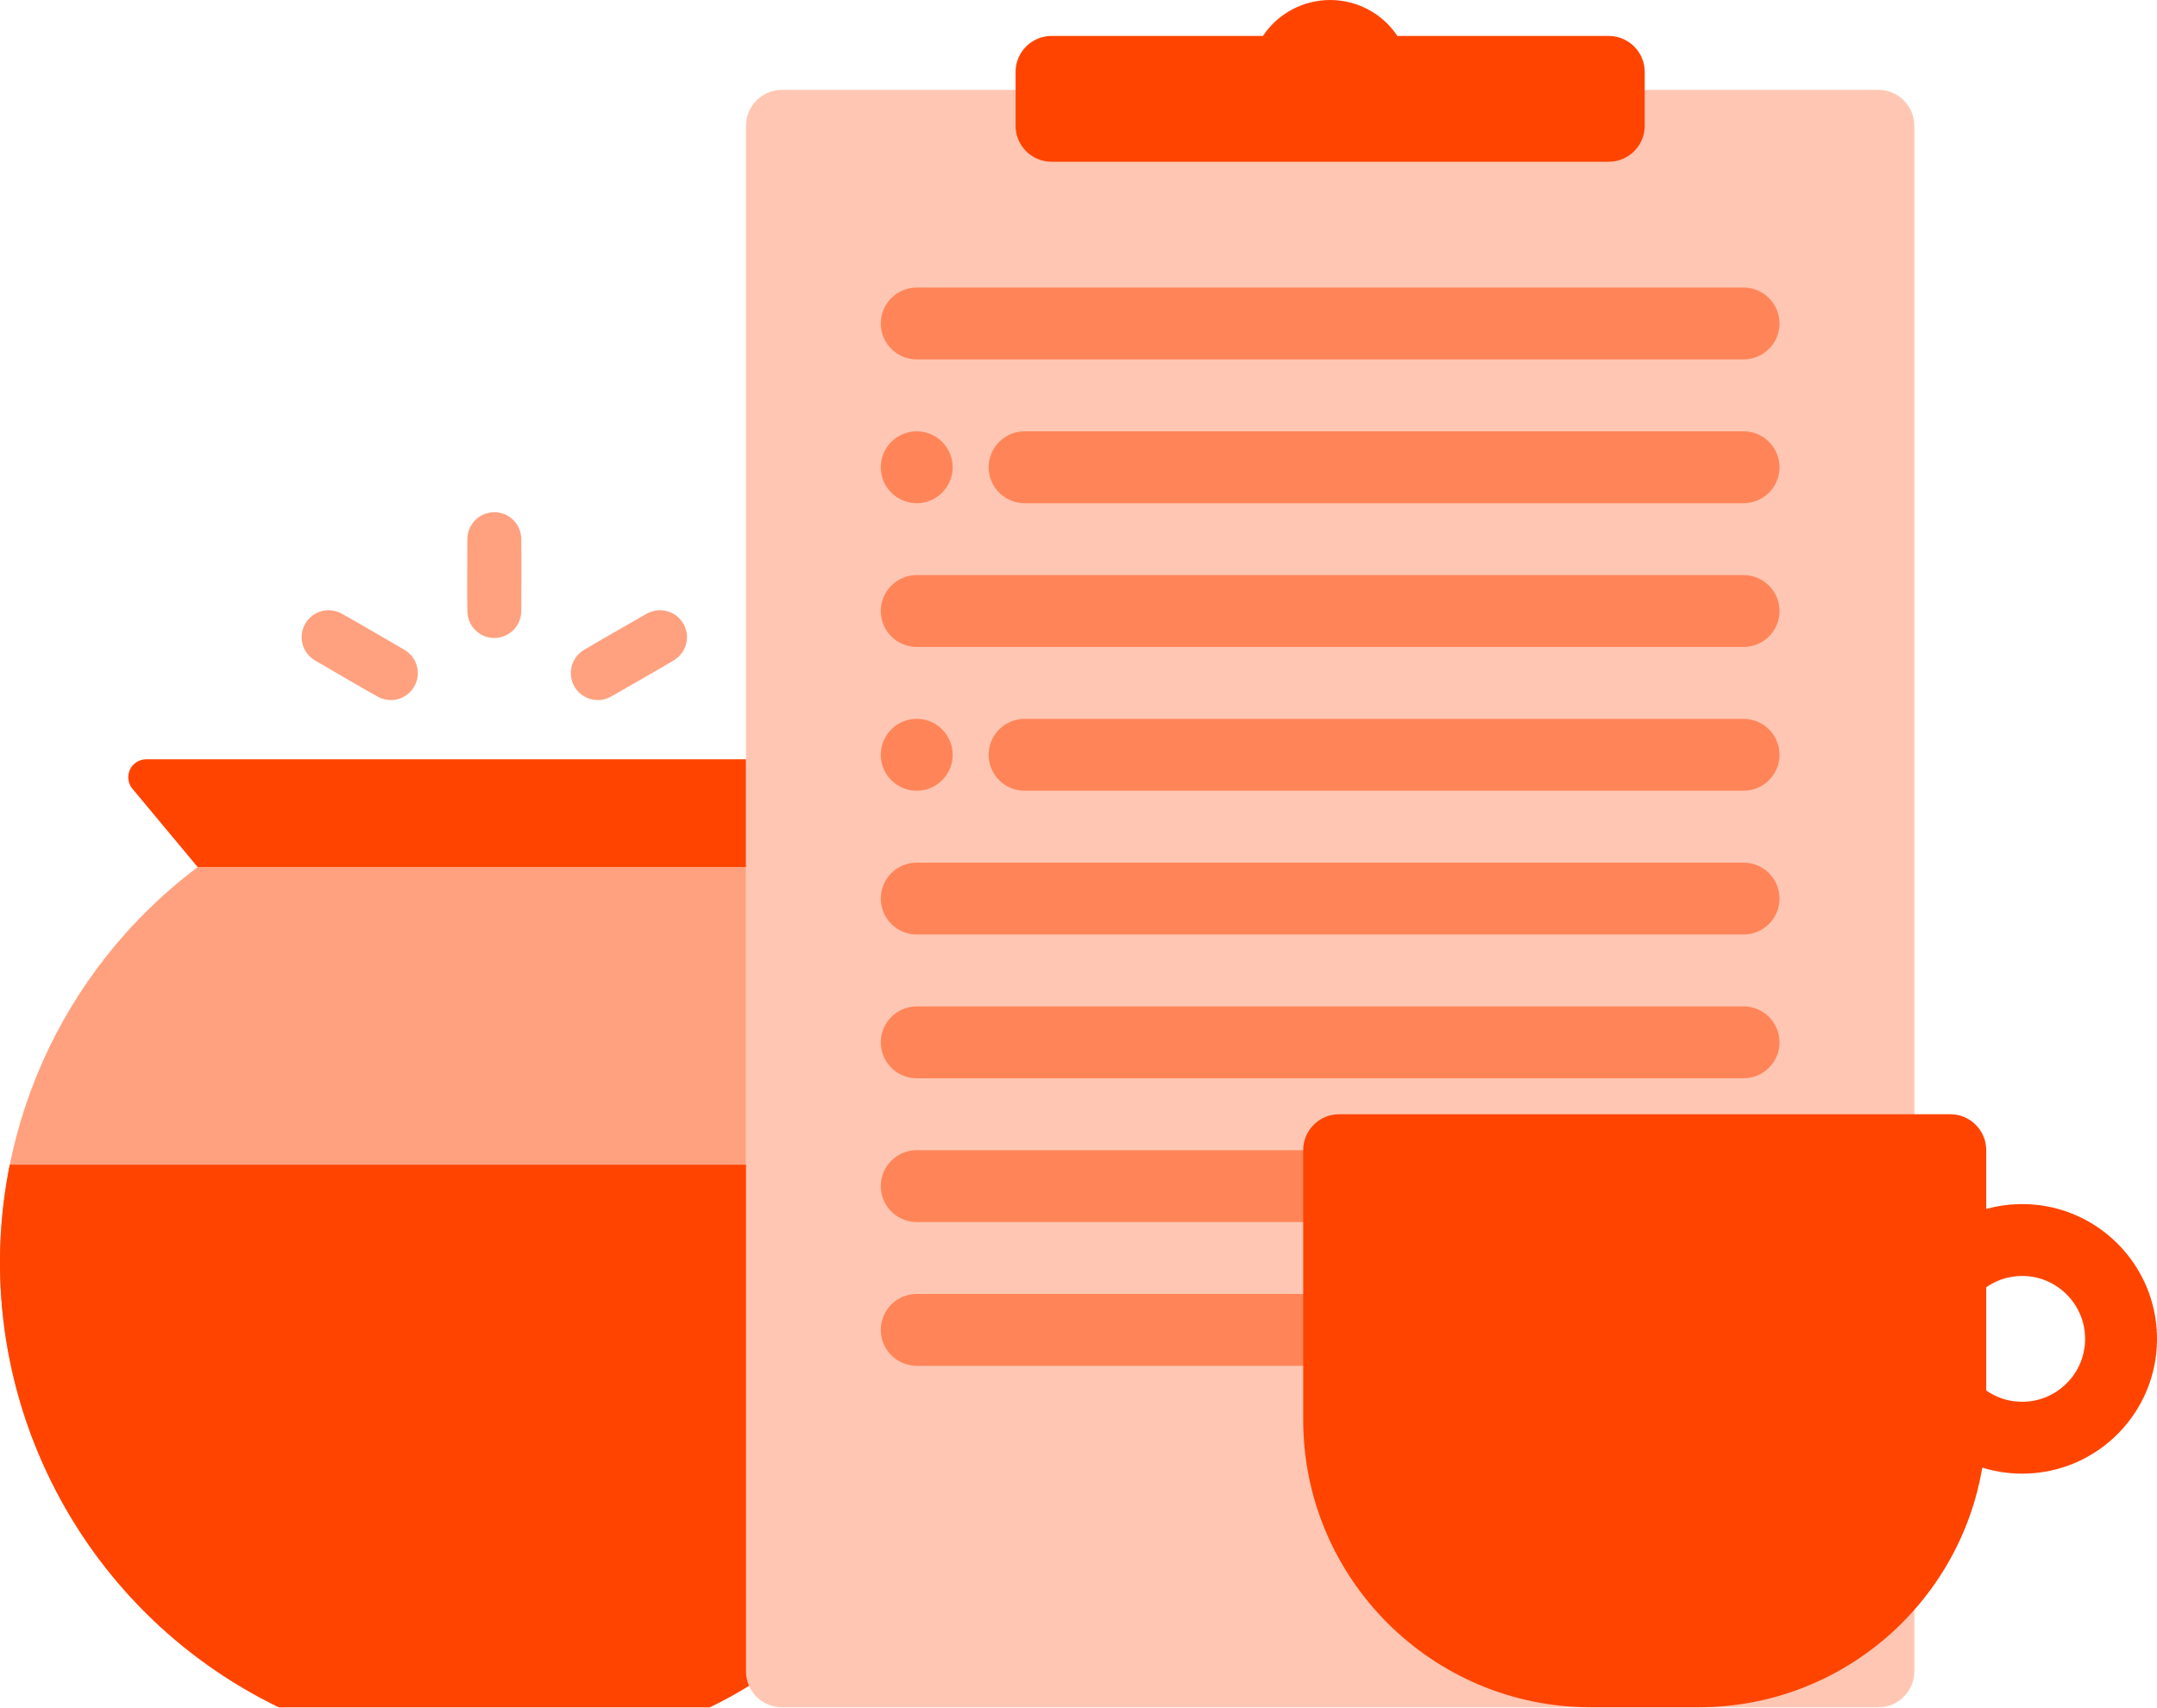
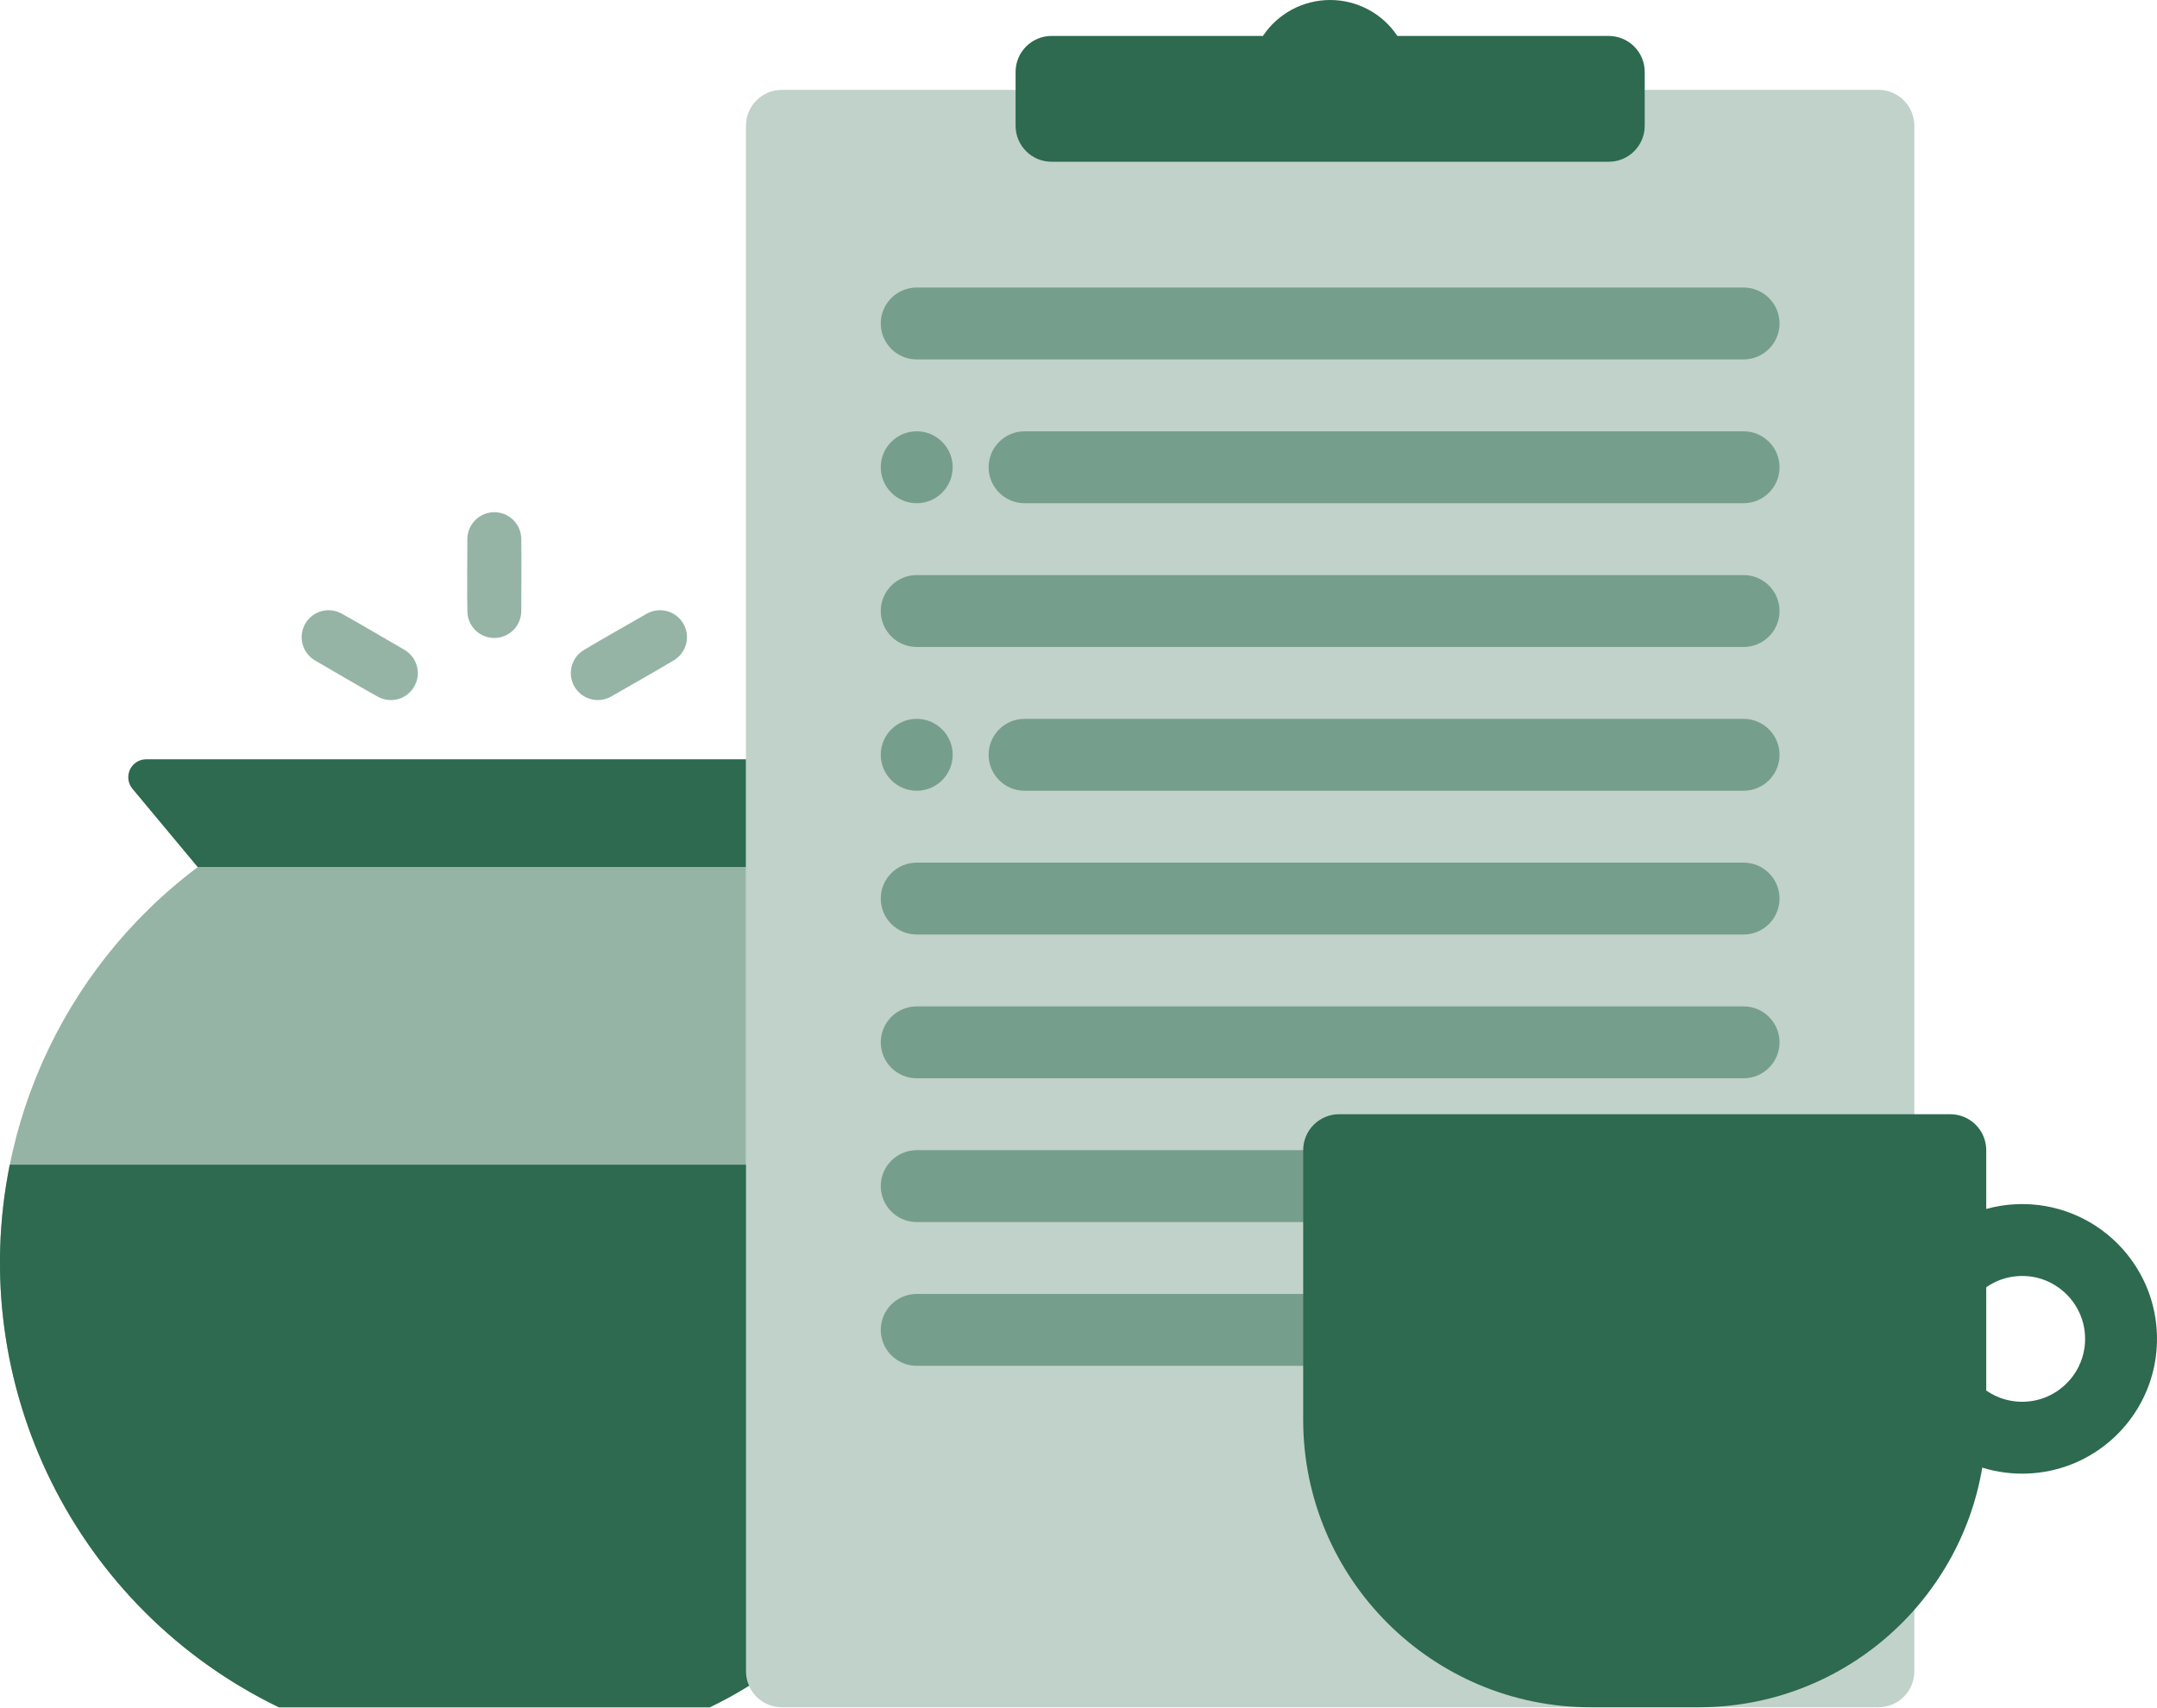
<svg xmlns="http://www.w3.org/2000/svg" viewBox="0 0 240 190" fill-rule="evenodd" clip-rule="evenodd" stroke-linejoin="round" stroke-miterlimit="1.414">
  <path fill="none" d="M0 0h240v190H0z" />
  <clipPath id="a">
    <path d="M0 0h240v190H0z" />
  </clipPath>
-   <g clip-path="url(#a)" fill="#f40">
+   <g clip-path="url(#a)" fill="#2D6A4F">
    <path d="M36.682 67.912c.212.012.421.039.626.092.236.061.459.152.674.263 2.356 1.313 4.672 2.696 7.007 4.044a3.044 3.044 0 0 1 .935.845 3.02 3.02 0 0 1 .54 2.145 3.023 3.023 0 0 1-1.448 2.191 2.976 2.976 0 0 1-1.647.415 3.003 3.003 0 0 1-1.3-.355c-2.356-1.313-4.672-2.696-7.008-4.044a3.014 3.014 0 0 1-1.345-1.648 2.998 2.998 0 0 1 2.785-3.95c.091 0 .09 0 .181.002zm36.817-.002a3.044 3.044 0 0 1 1.226.289 3.03 3.03 0 0 1 1.398 1.37c.121.243.209.503.261.77a3.02 3.02 0 0 1-.41 2.174 2.987 2.987 0 0 1-.957.948c-2.315 1.384-4.671 2.698-7.006 4.047a2.97 2.97 0 0 1-1.199.386 2.998 2.998 0 0 1-2.7-1.182 3.023 3.023 0 0 1-.499-2.579 2.99 2.99 0 0 1 1.32-1.775c2.315-1.384 4.67-2.698 7.006-4.047.265-.147.544-.261.841-.328.177-.04.356-.061.538-.071.091-.002.09-.002.181-.002zM55.146 57.003c.325.021.642.084.946.202.79.309 1.424.953 1.72 1.748.113.306.171.624.186.95.044 2.698.002 5.398.002 8.097a3.009 3.009 0 0 1-.347 1.4 3.021 3.021 0 0 1-2.026 1.533c-.285.061-.579.08-.87.057a3.02 3.02 0 0 1-1.755-.752 3.011 3.011 0 0 1-.963-1.755 3.317 3.317 0 0 1-.037-.386C51.958 65.398 52 62.699 52 60c.005-.326.052-.646.156-.955a3.023 3.023 0 0 1 1.752-1.84 3.155 3.155 0 0 1 1.238-.202zM83 96.5V186c0 .582.125 1.135.345 1.602A46.537 46.537 0 0 1 78.974 190H31.026A55 55 0 0 1 22 96.5h61z" fill-opacity=".5" />
    <path d="M83 129.619V186c0 .582.125 1.135.345 1.602A46.537 46.537 0 0 1 78.974 190H31.026a55 55 0 0 1-29.939-60.381H83zM83 96.5H22l-7.266-8.72a1.999 1.999 0 0 1 1.536-3.28H83v12z" />
    <g>
      <path d="M213 14c0-2.208-1.792-4-4-4H87c-2.208 0-4 1.792-4 4v172c0 2.208 1.792 4 4 4h122c2.208 0 4-1.792 4-4V14z" fill-opacity=".3" />
      <path d="M140.519 4A8.989 8.989 0 0 1 148 0a8.989 8.989 0 0 1 7.481 4H179c2.217.009 4 1.798 4 4v6c0 2.208-1.792 4-4 4h-62c-2.208 0-4-1.792-4-4V8a4.005 4.005 0 0 1 4-4h23.519z" />
      <path d="M150 144c2.208 0 4 1.792 4 4s-1.792 4-4 4h-48c-2.208 0-4-1.792-4-4s1.792-4 4-4h48zm44-16c2.208 0 4 1.792 4 4s-1.792 4-4 4h-92c-2.208 0-4-1.792-4-4s1.792-4 4-4h92zm0-16c2.208 0 4 1.792 4 4s-1.792 4-4 4h-92c-2.208 0-4-1.792-4-4s1.792-4 4-4h92zm0-16c2.208 0 4 1.792 4 4s-1.792 4-4 4h-92c-2.208 0-4-1.792-4-4s1.792-4 4-4h92zm0-16c2.208 0 4 1.792 4 4s-1.792 4-4 4h-80c-2.208 0-4-1.792-4-4s1.792-4 4-4h80zm-88 4c0-2.208-1.792-4-4-4s-4 1.792-4 4 1.792 4 4 4 4-1.792 4-4zm88-20c2.208 0 4 1.792 4 4s-1.792 4-4 4h-92c-2.208 0-4-1.792-4-4s1.792-4 4-4h92zm-88-12c0-2.208-1.792-4-4-4s-4 1.792-4 4 1.792 4 4 4 4-1.792 4-4zm88-4c2.208 0 4 1.792 4 4s-1.792 4-4 4h-80c-2.208 0-4-1.792-4-4s1.792-4 4-4h80zm0-16c2.208 0 4 1.792 4 4s-1.792 4-4 4h-92c-2.208 0-4-1.792-4-4s1.792-4 4-4h92z" fill-opacity=".5" />
    </g>
    <path d="M217 124c2.208 0 4 1.792 4 4v6.541a14.774 14.774 0 0 1 1.717-.368 15.876 15.876 0 0 1 2.089-.172h.388a14.9 14.9 0 0 1 6.142 1.401 15.077 15.077 0 0 1 7.022 6.772 14.863 14.863 0 0 1 1.373 3.988c.312 1.623.353 3.298.123 4.935a14.913 14.913 0 0 1-1.334 4.404 15.064 15.064 0 0 1-7.852 7.39 15.03 15.03 0 0 1-10.111.438C218.017 178.458 204.846 190 189 190h-12c-17.661 0-32-14.339-32-32v-30c0-2.208 1.792-4 4-4h68zm4 30.743c.401.28.831.519 1.281.71.83.351 1.726.535 2.626.546a7.008 7.008 0 0 0 2.733-.513 7.04 7.04 0 0 0 2.186-1.42 7.048 7.048 0 0 0 1.487-2.039 6.912 6.912 0 0 0 .606-1.953 7.1 7.1 0 0 0-.118-2.743 6.942 6.942 0 0 0-.855-2.023 7.092 7.092 0 0 0-2.844-2.584 6.874 6.874 0 0 0-2.827-.719 7.346 7.346 0 0 0-1.349.076 6.897 6.897 0 0 0-2.926 1.177v11.485z" />
  </g>
</svg>
